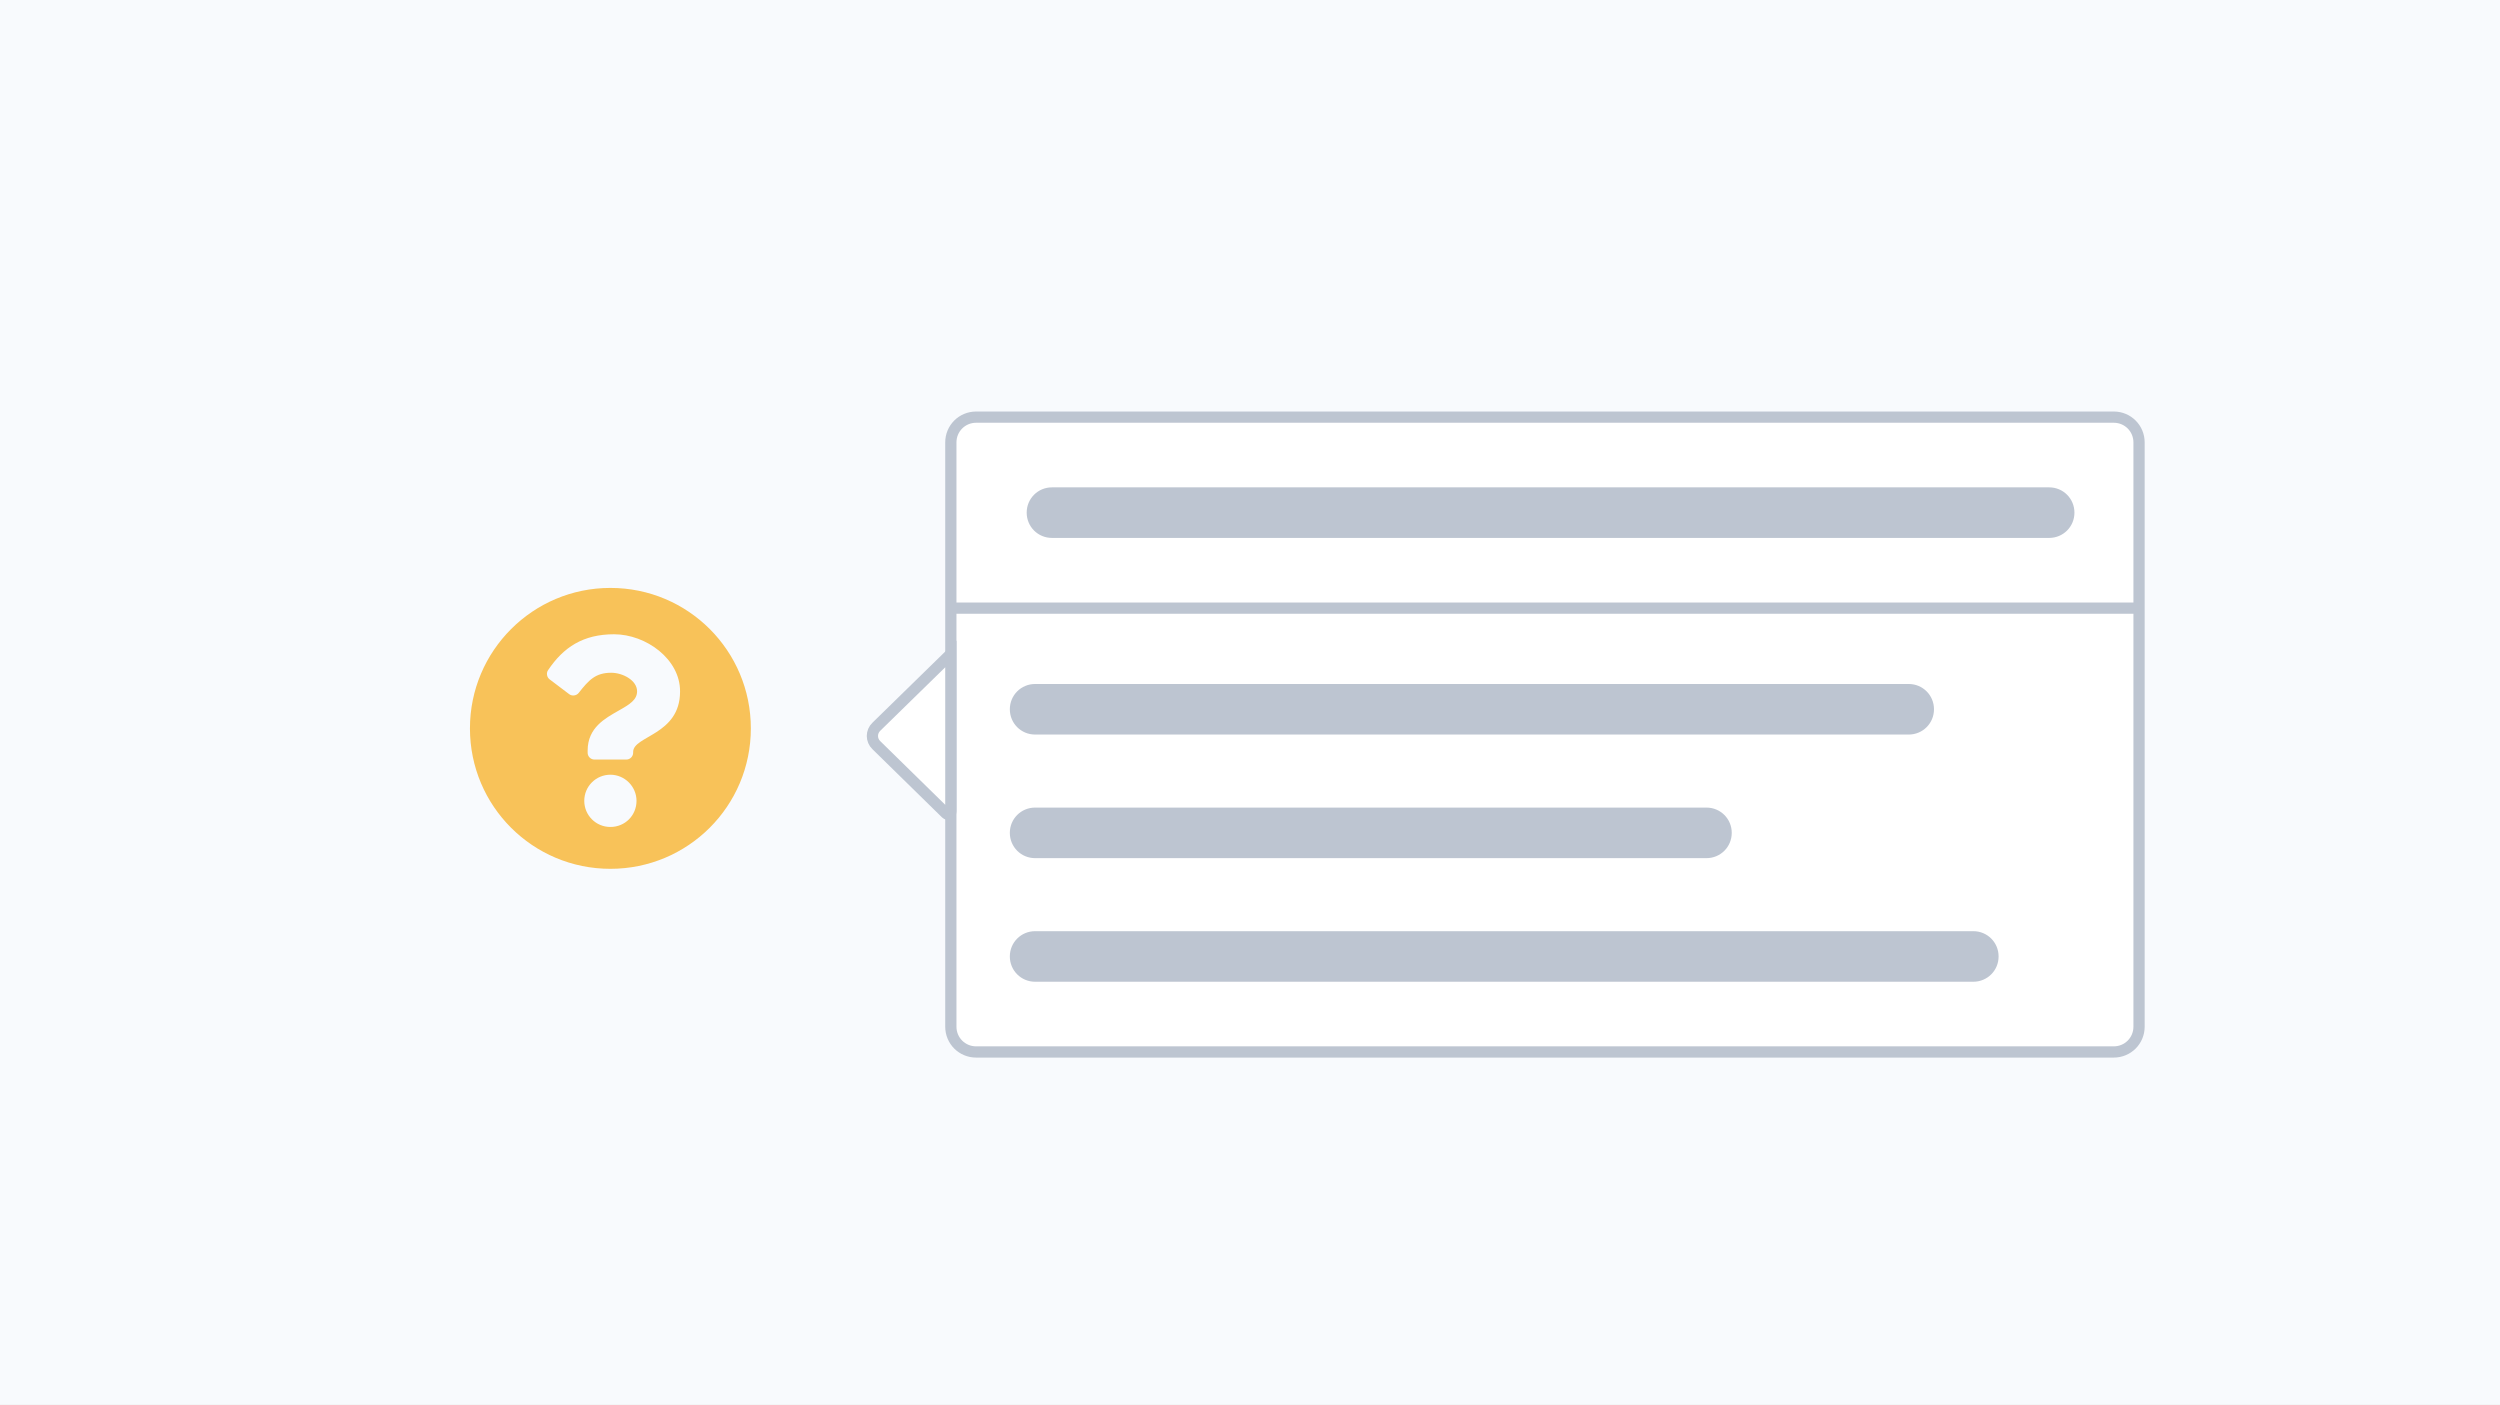
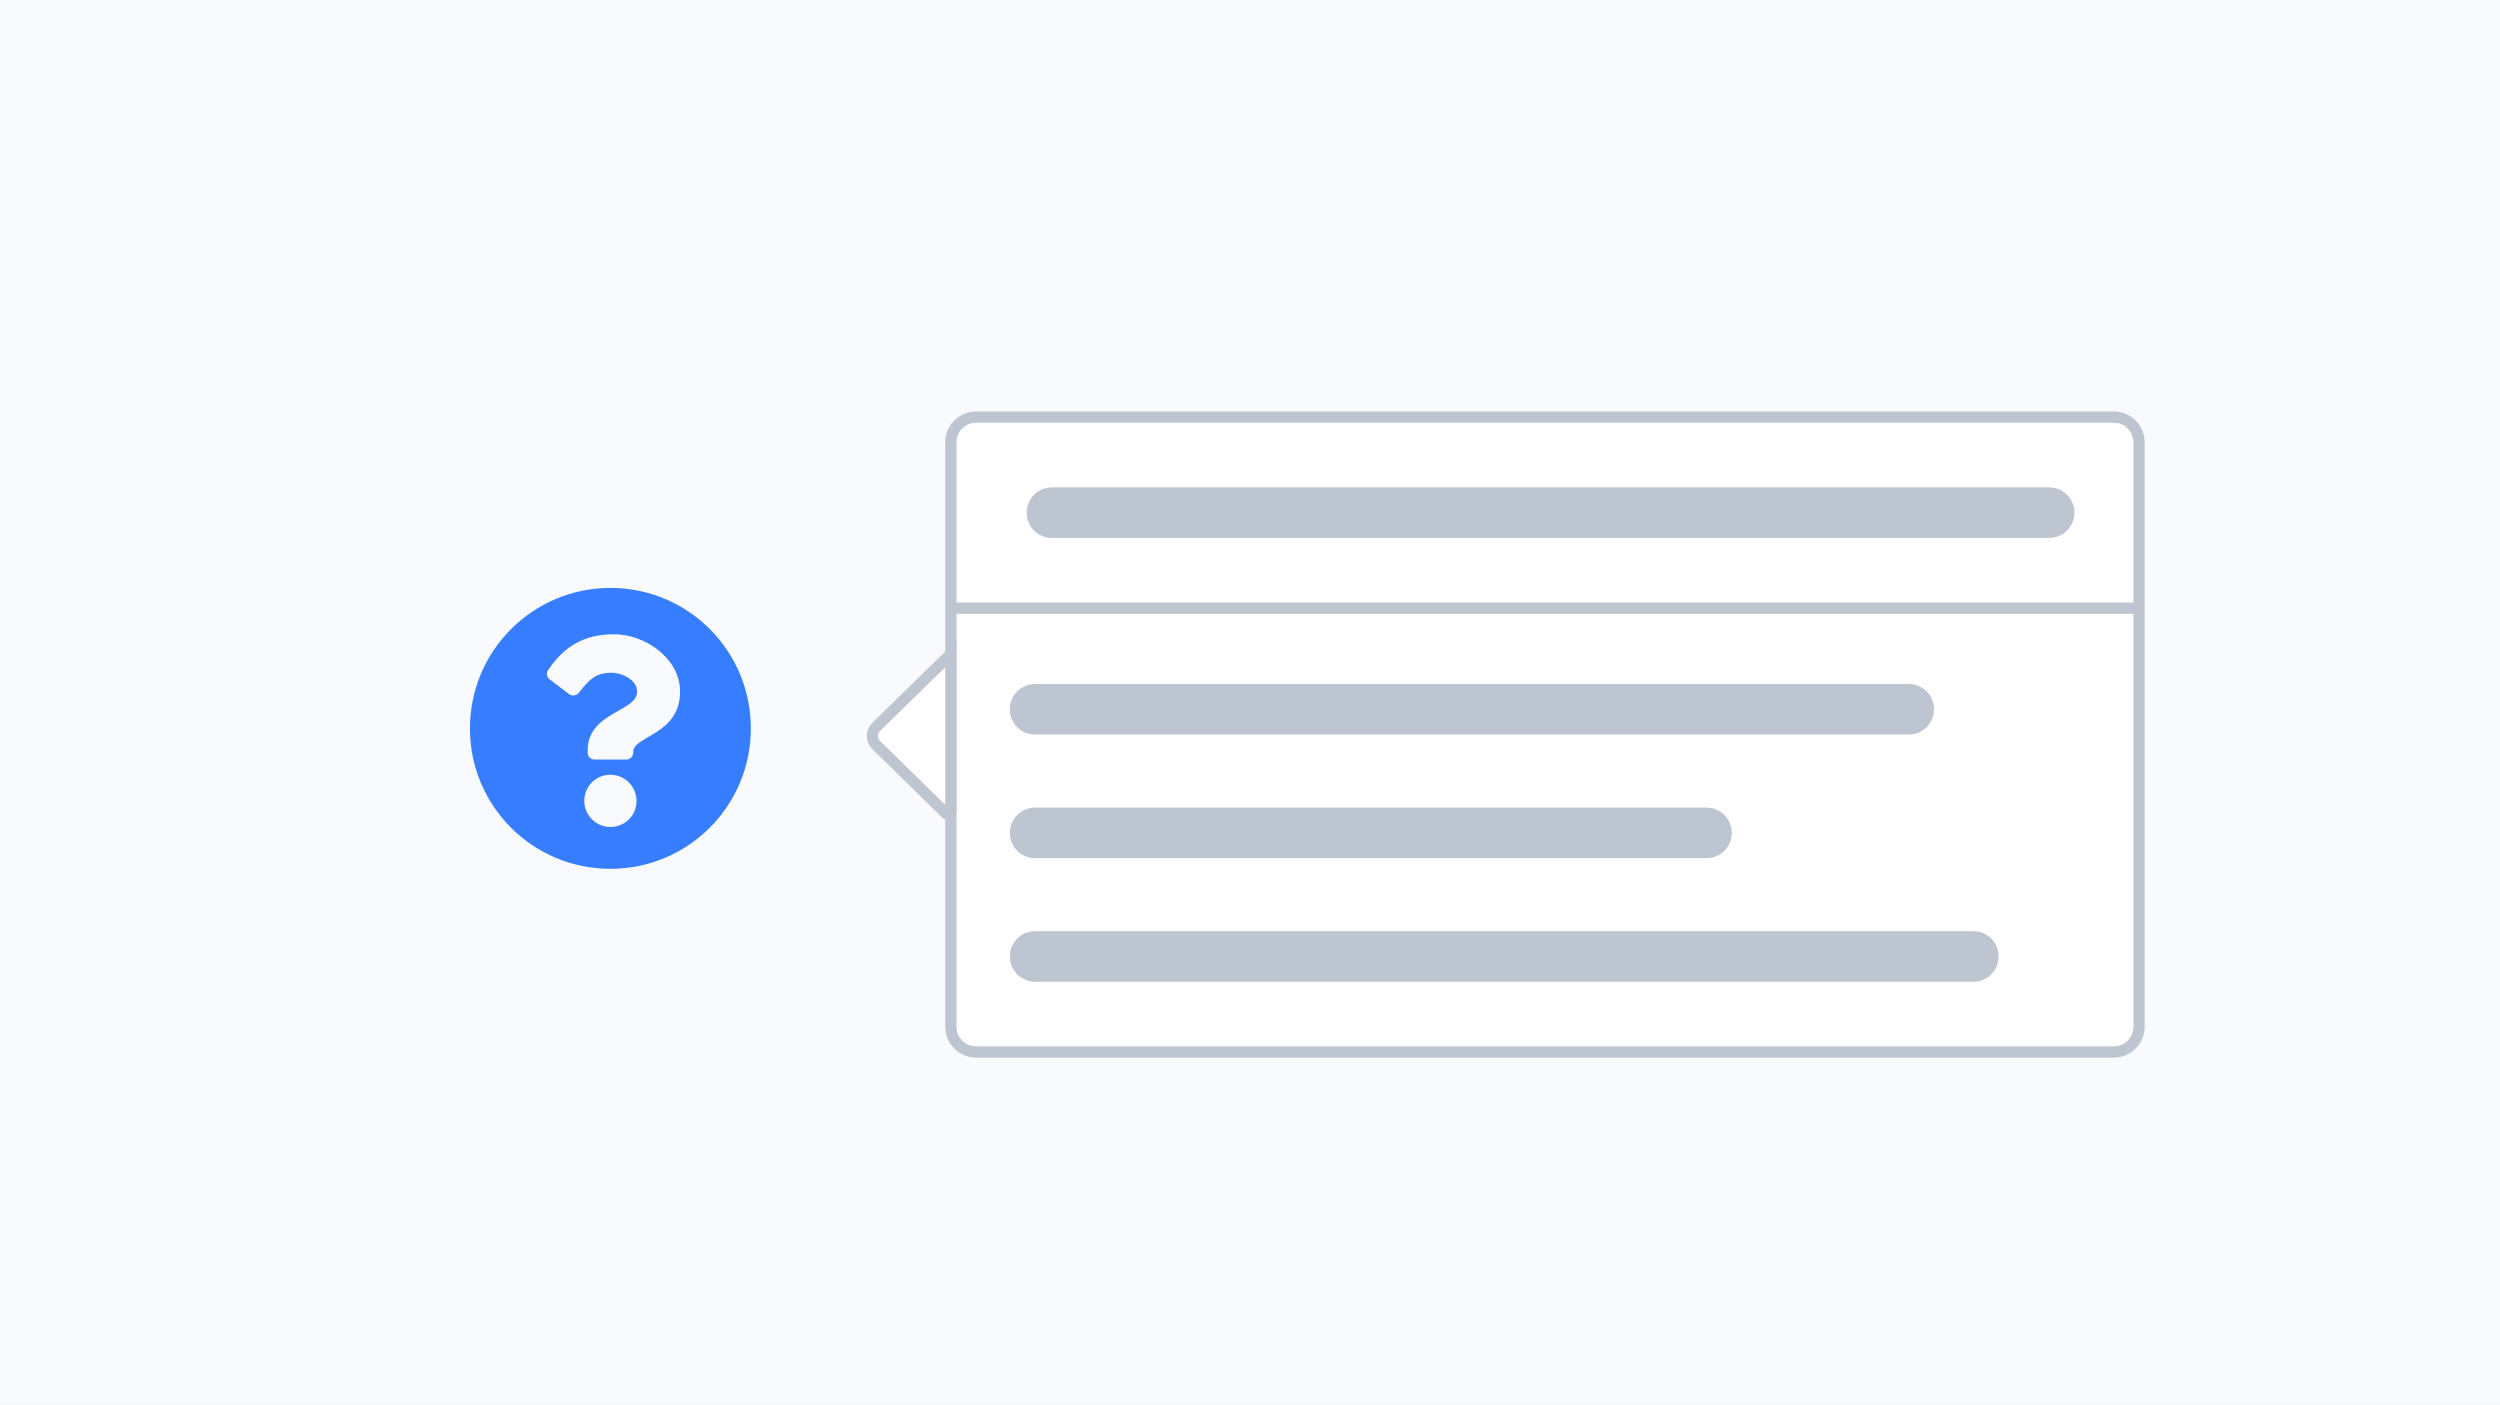
<svg xmlns="http://www.w3.org/2000/svg" width="890" height="500" viewBox="0 0 890 500" fill="none">
  <path d="M890 0H0V500H890V0Z" fill="#F8FAFD" />
-   <path d="M267.3 259.3C267.3 287 244.9 309.3 217.3 309.3C189.7 309.3 167.3 287 167.3 259.3C167.3 231.7 189.7 209.3 217.3 209.3C245 209.3 267.3 231.7 267.3 259.3ZM218.6 225.8C207.6 225.8 200.6 230.4 195.1 238.6C194.4 239.6 194.7 241.1 195.6 241.8L202.6 247.1C203.6 247.9 205.2 247.7 206 246.7C209.6 242.1 212 239.5 217.6 239.5C221.7 239.5 226.8 242.2 226.8 246.1C226.8 249.1 224.3 250.7 220.2 253C215.5 255.7 209.2 259 209.2 267.2V268C209.2 269.3 210.3 270.4 211.6 270.4H223C224.3 270.4 225.4 269.3 225.4 268V267.7C225.4 261.9 242.1 261.7 242.1 246.2C242.2 234.7 230 225.8 218.6 225.8ZM217.3 275.8C212.2 275.8 208 279.9 208 285.1C208 290.2 212.1 294.4 217.3 294.4C222.5 294.4 226.6 290.3 226.6 285.1C226.6 280 222.4 275.8 217.3 275.8Z" fill="#f8c259" />
+   <path d="M267.3 259.3C267.3 287 244.9 309.3 217.3 309.3C189.7 309.3 167.3 287 167.3 259.3C167.3 231.7 189.7 209.3 217.3 209.3C245 209.3 267.3 231.7 267.3 259.3ZM218.6 225.8C207.6 225.8 200.6 230.4 195.1 238.6C194.4 239.6 194.7 241.1 195.6 241.8L202.6 247.1C203.6 247.9 205.2 247.7 206 246.7C209.6 242.1 212 239.5 217.6 239.5C221.7 239.5 226.8 242.2 226.8 246.1C226.8 249.1 224.3 250.7 220.2 253C215.5 255.7 209.2 259 209.2 267.2V268C209.2 269.3 210.3 270.4 211.6 270.4H223C224.3 270.4 225.4 269.3 225.4 268V267.7C225.4 261.9 242.1 261.7 242.1 246.2C242.2 234.7 230 225.8 218.6 225.8ZM217.3 275.8C212.2 275.8 208 279.9 208 285.1C208 290.2 212.1 294.4 217.3 294.4C222.5 294.4 226.6 290.3 226.6 285.1C226.6 280 222.4 275.8 217.3 275.8Z" fill="#377dff" />
  <path d="M347.5 148.5H752.5C757.5 148.5 761.5 152.5 761.5 157.5V365.5C761.5 370.5 757.5 374.5 752.5 374.5H347.5C342.5 374.5 338.5 370.5 338.5 365.5V157.5C338.5 152.5 342.5 148.5 347.5 148.5Z" fill="white" stroke="#BDC5D1" stroke-width="4" />
  <path d="M339.5 216.5H762.3" stroke="#BDC5D1" stroke-width="4" />
  <path d="M374.5 173.5H729.5C734.5 173.5 738.5 177.5 738.5 182.5C738.5 187.5 734.5 191.5 729.5 191.5H374.5C369.5 191.5 365.5 187.5 365.5 182.5C365.5 177.5 369.5 173.5 374.5 173.5Z" fill="#BDC5D1" />
  <path d="M368.5 243.5H679.5C684.5 243.5 688.5 247.5 688.5 252.5C688.5 257.5 684.5 261.5 679.5 261.5H368.5C363.5 261.5 359.5 257.5 359.5 252.5C359.5 247.5 363.5 243.5 368.5 243.5Z" fill="#BDC5D1" />
  <path d="M368.5 287.5H607.5C612.5 287.5 616.5 291.5 616.5 296.5C616.5 301.5 612.5 305.5 607.5 305.5H368.5C363.5 305.5 359.5 301.5 359.5 296.5C359.5 291.5 363.5 287.5 368.5 287.5Z" fill="#BDC5D1" />
  <path d="M368.5 331.5H702.5C707.5 331.5 711.5 335.5 711.5 340.5C711.5 345.5 707.5 349.5 702.5 349.5H368.5C363.5 349.5 359.5 345.5 359.5 340.5C359.5 335.5 363.5 331.5 368.5 331.5Z" fill="#BDC5D1" />
  <path d="M312 258.7L338.5 232.8V288.9C338.5 289.8 337.4 290.2 336.8 289.6L312 265.3C310.1 263.5 310.1 260.5 312 258.7Z" fill="white" stroke="#BDC5D1" stroke-width="4" />
</svg>
